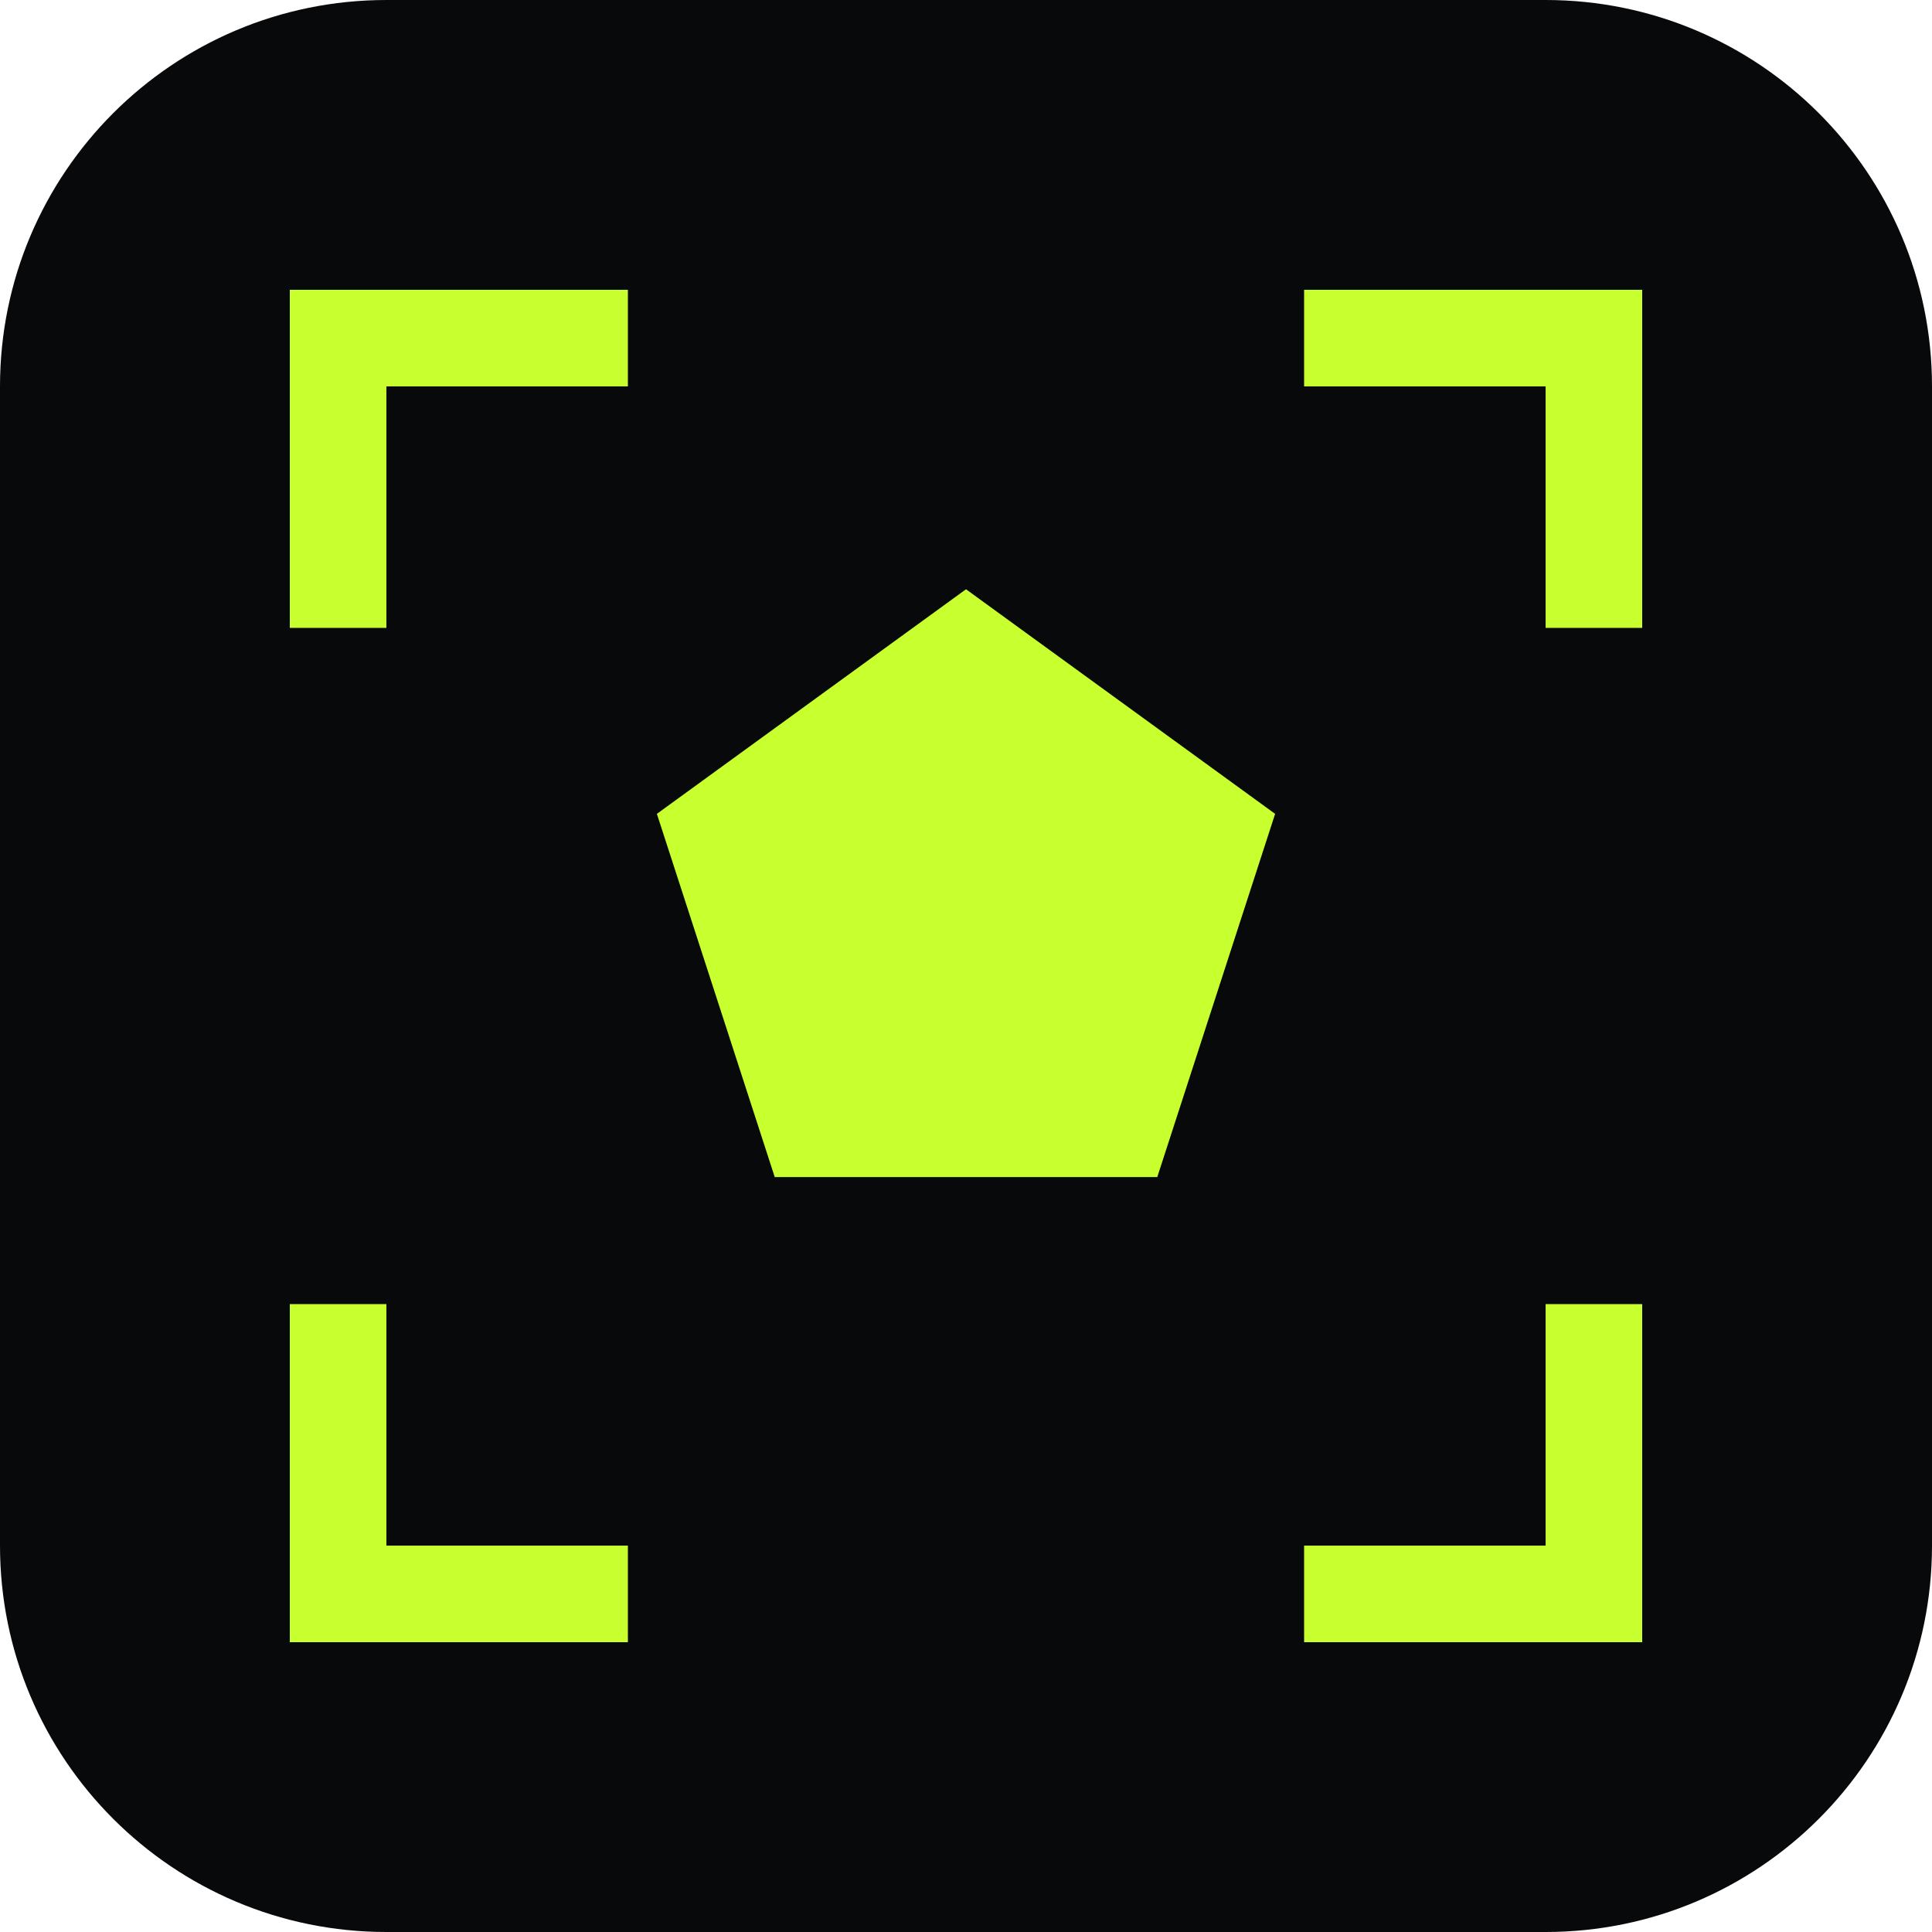
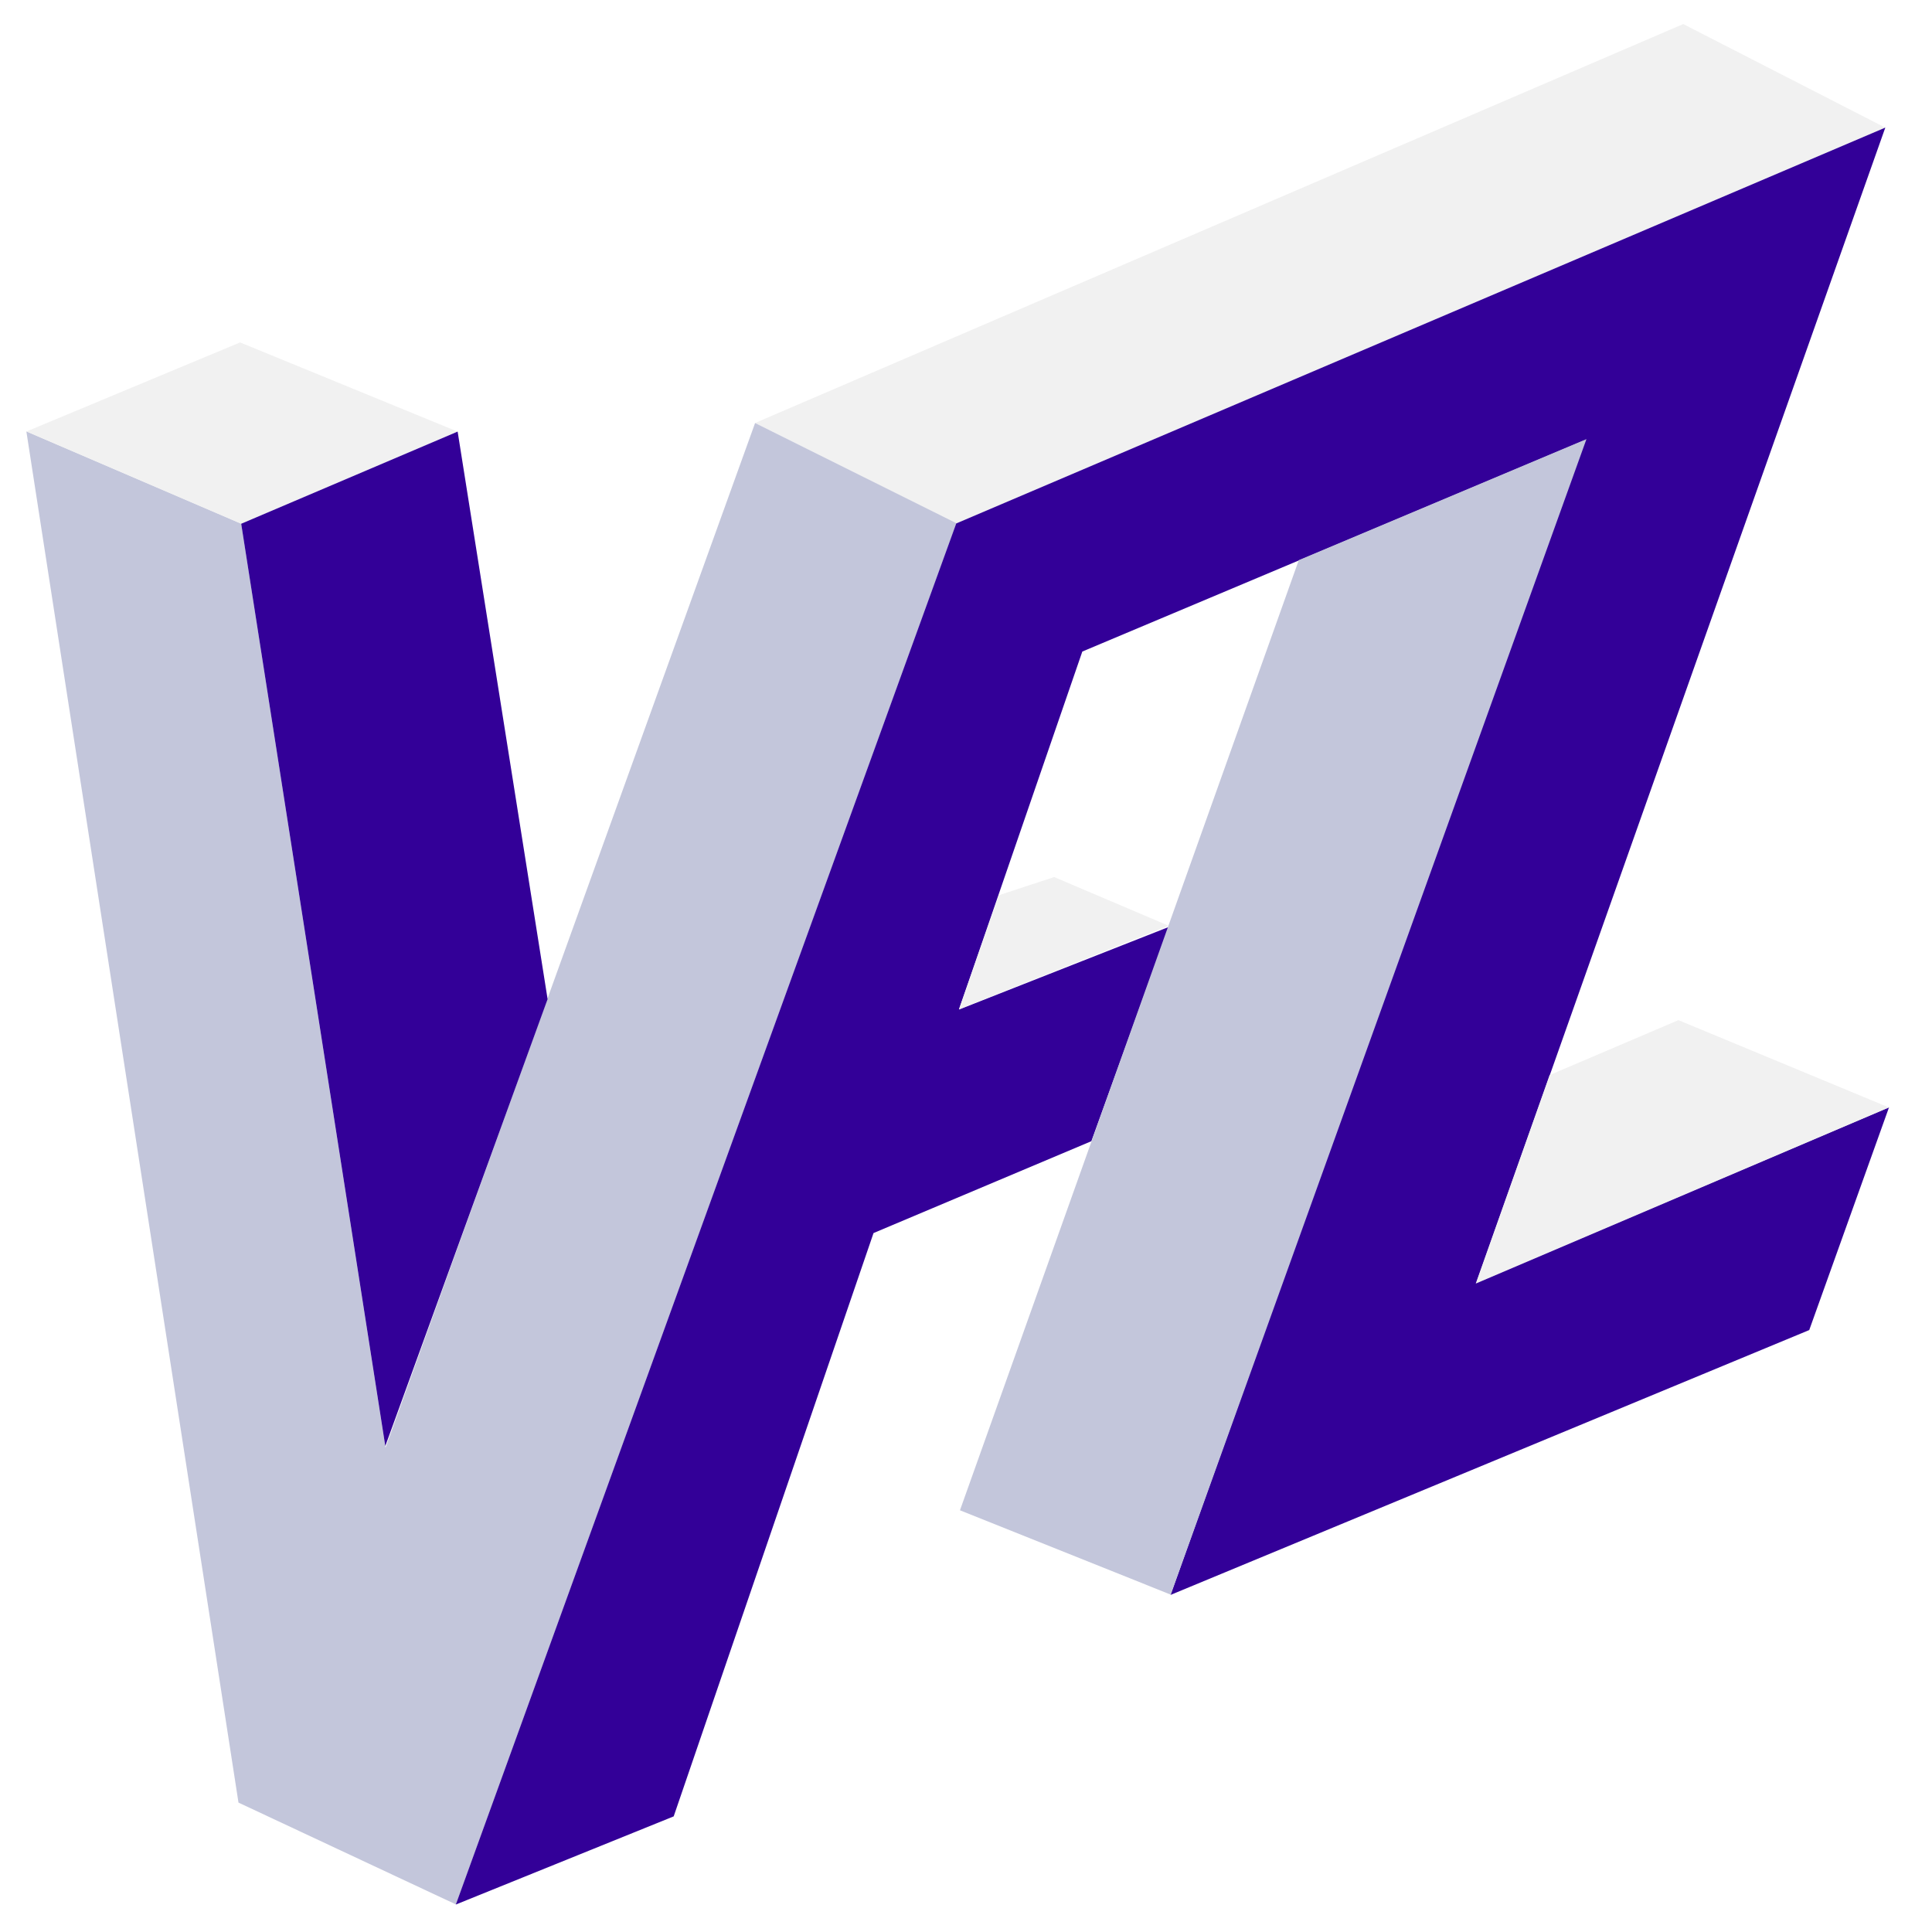
- <svg xmlns="http://www.w3.org/2000/svg" viewBox="0 0 40 40" fill="none">
-   <rect width="40" height="40" rx="8" fill="#08090b" />
-   <path d="M7 12V7h5M33 12V7h-5M7 28v5h5M33 28v5h-5" stroke="#c8ff2e" stroke-width="2" stroke-linecap="square" />
-   <path d="M20 12.2l6.4 4.65-2.44 7.52h-7.92L13.6 16.85 20 12.2z" fill="#c8ff2e" />
+ <svg xmlns="http://www.w3.org/2000/svg" version="1.2" viewBox="0 0 192 192" width="200" height="200">
+   <style>
+ 		.s0 { fill: #f1f1f1 } 
+ 		.s1 { fill: #c3c6db } 
+ 		.s2 { fill: #330098 } 
+ 	</style>
+   <g id="Layer 1">
+     <g id="Folder 1">
+       <path id="Shape 1" fill-rule="evenodd" class="s0" d="m187.35 12.68l-92.3 39.36-20.02-10 92.25-39.65z" />
+       <path id="Shape 2" fill-rule="evenodd" class="s1" d="m95.05 52l-49.74 137.26-21.61-10.12-21.08-136.27 21.35 9.17 14.34 91.83 36.73-101.83z" />
+       <path id="Shape 3" fill-rule="evenodd" class="s0" d="m45.47 42.89l-21.5 9.16-21.34-9.17 21.23-8.85z" />
+       <path id="Shape 4" fill-rule="evenodd" class="s2" d="m45.48 42.89l8.94 56.4-16.13 44.42-14.32-91.66z" />
+       <path id="Shape 5" fill-rule="evenodd" class="s2" d="m146.71 127.48l41.02-17.44-7.93 22.14-63.47 26.32 40.97-114.68-49.74 20.93-12.26 35.58 20.85-8.21-7.69 21.29-21.65 9.13-19.86 57.97-21.65 8.76 49.73-137.25 92.33-39.34z" />
+       <path id="Shape 6" fill-rule="evenodd" class="s1" d="m157.66 43.64l-41.32 114.83-20.94-8.38 33.67-94.42z" />
+       <path id="Shape 7" fill-rule="evenodd" class="s0" d="m104.76 87.16l11.38 4.84-20.84 8.3 3.96-11.33z" />
+       <path id="Shape 8" fill-rule="evenodd" class="s0" d="m187.72 110.06l-41.06 17.5 7.34-20.72 12.8-5.46z" />
+     </g>
+   </g>
</svg>
